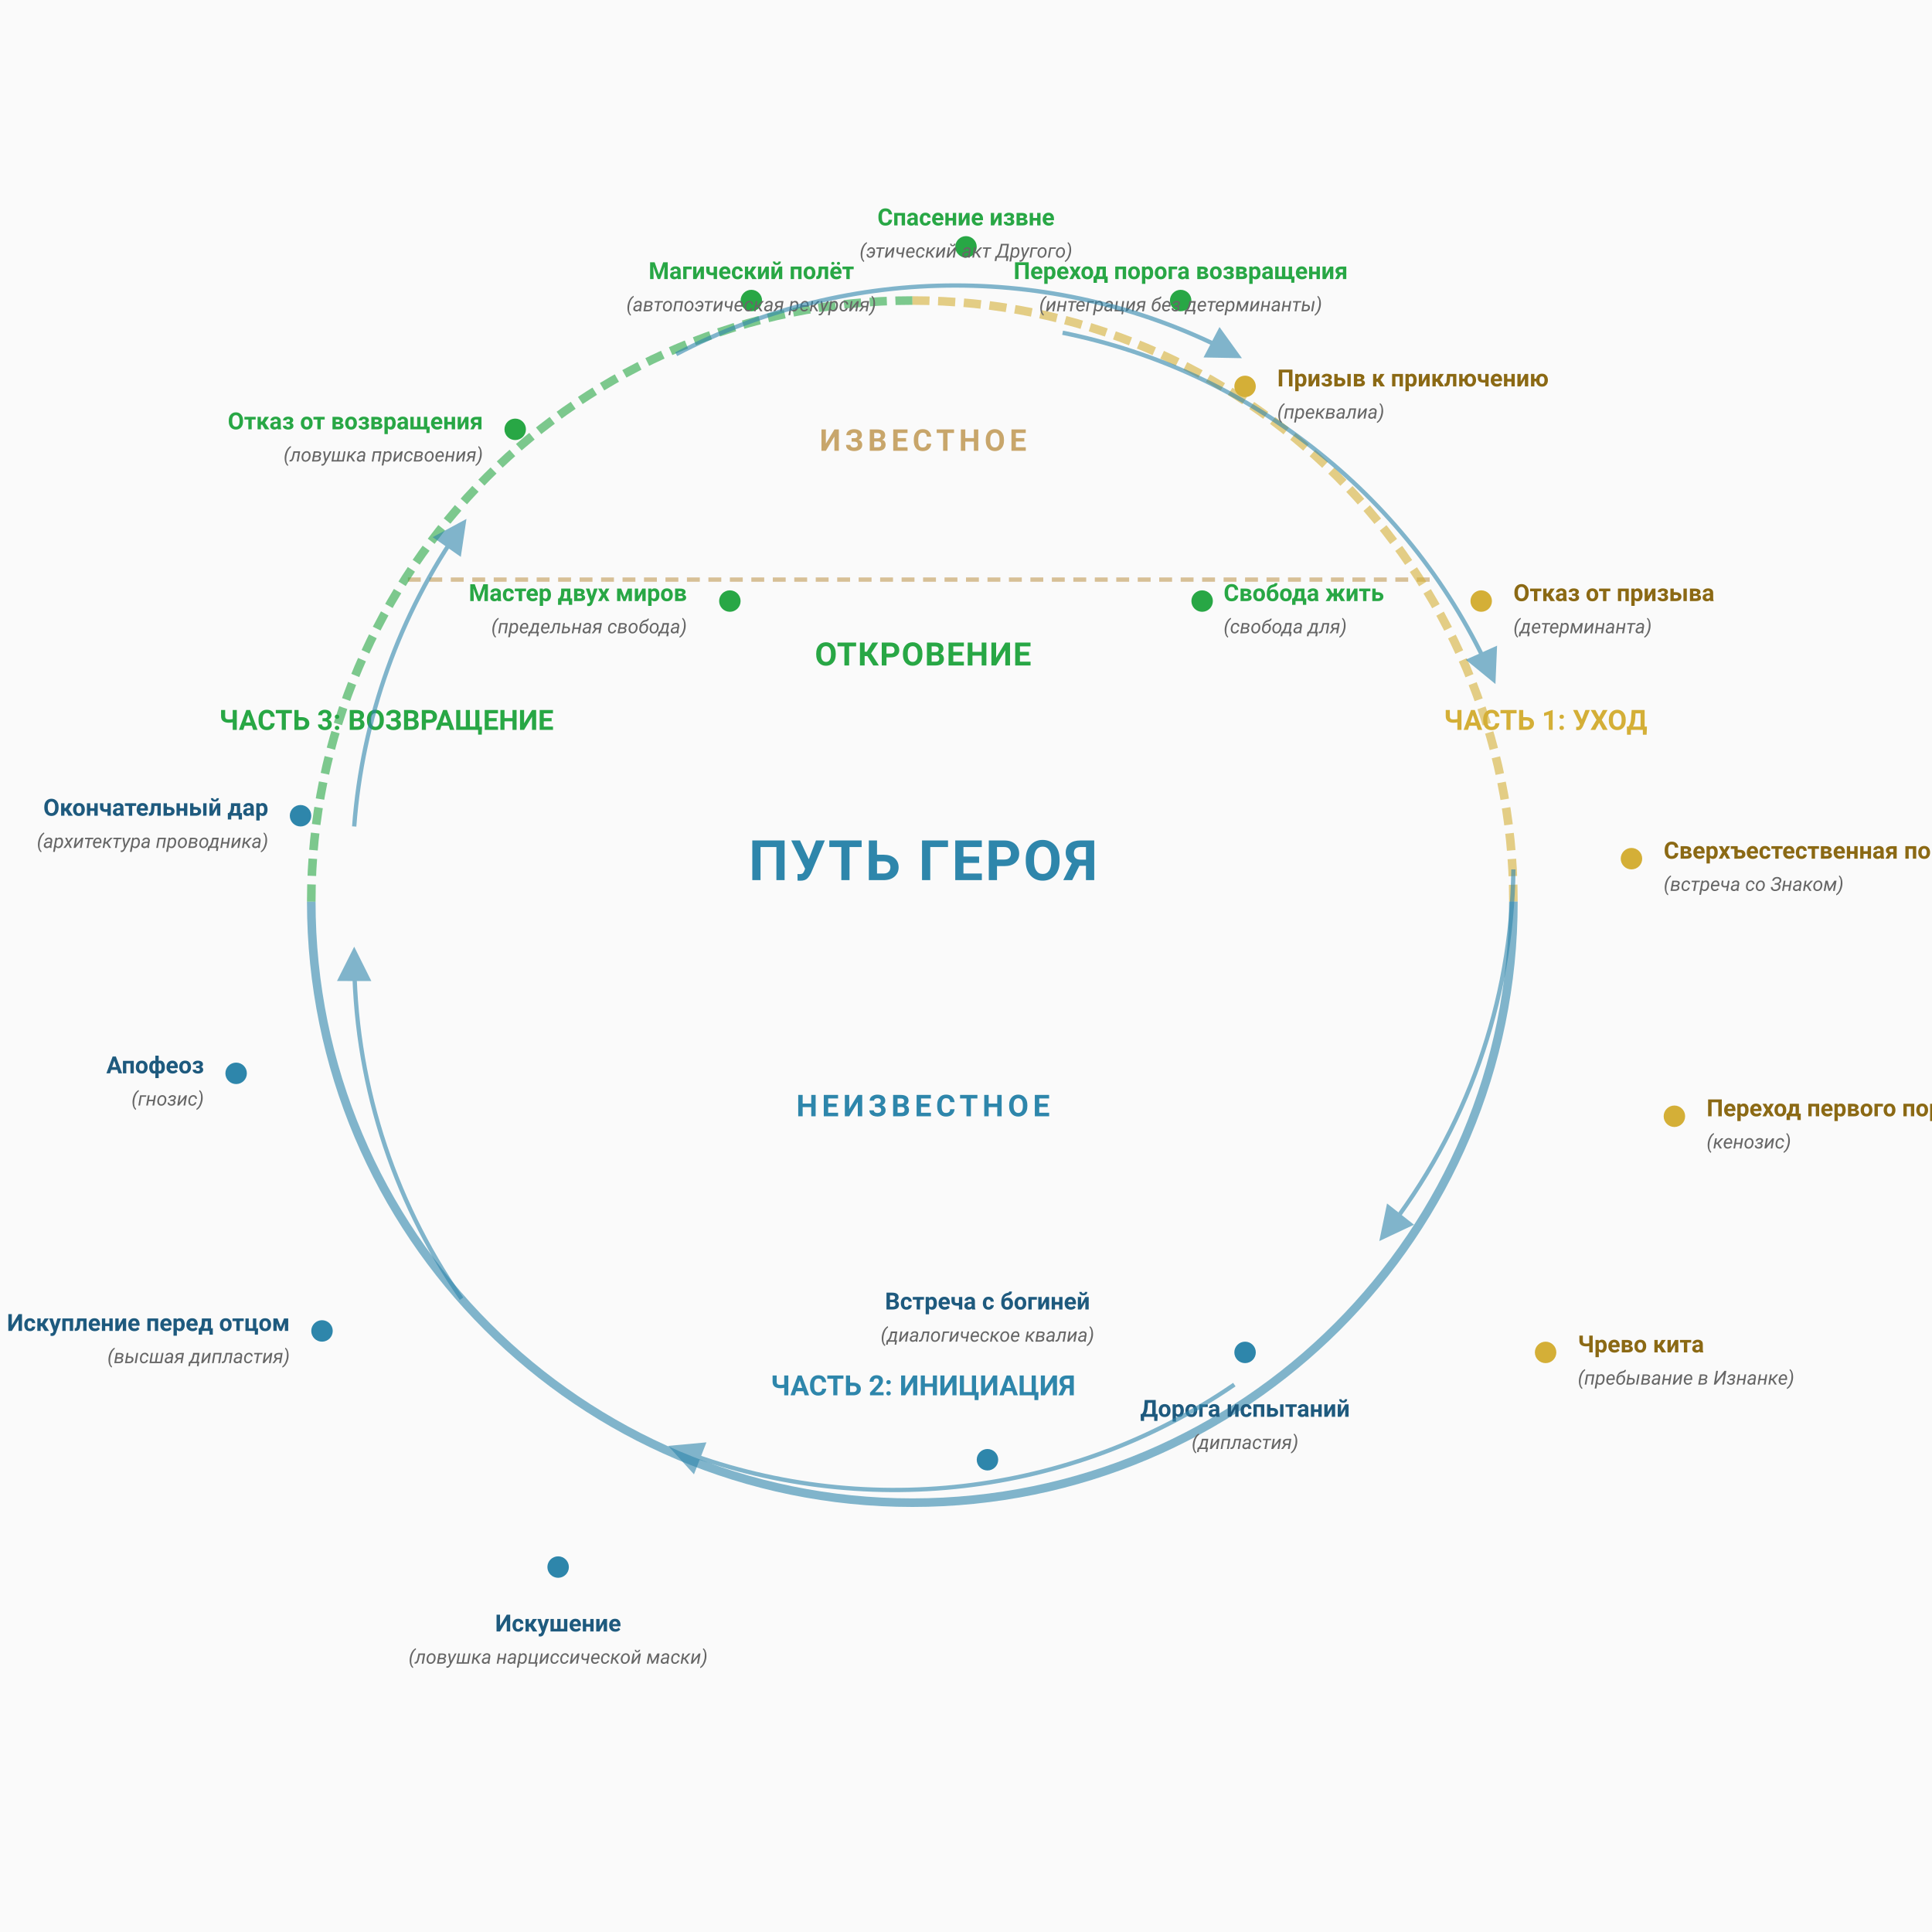
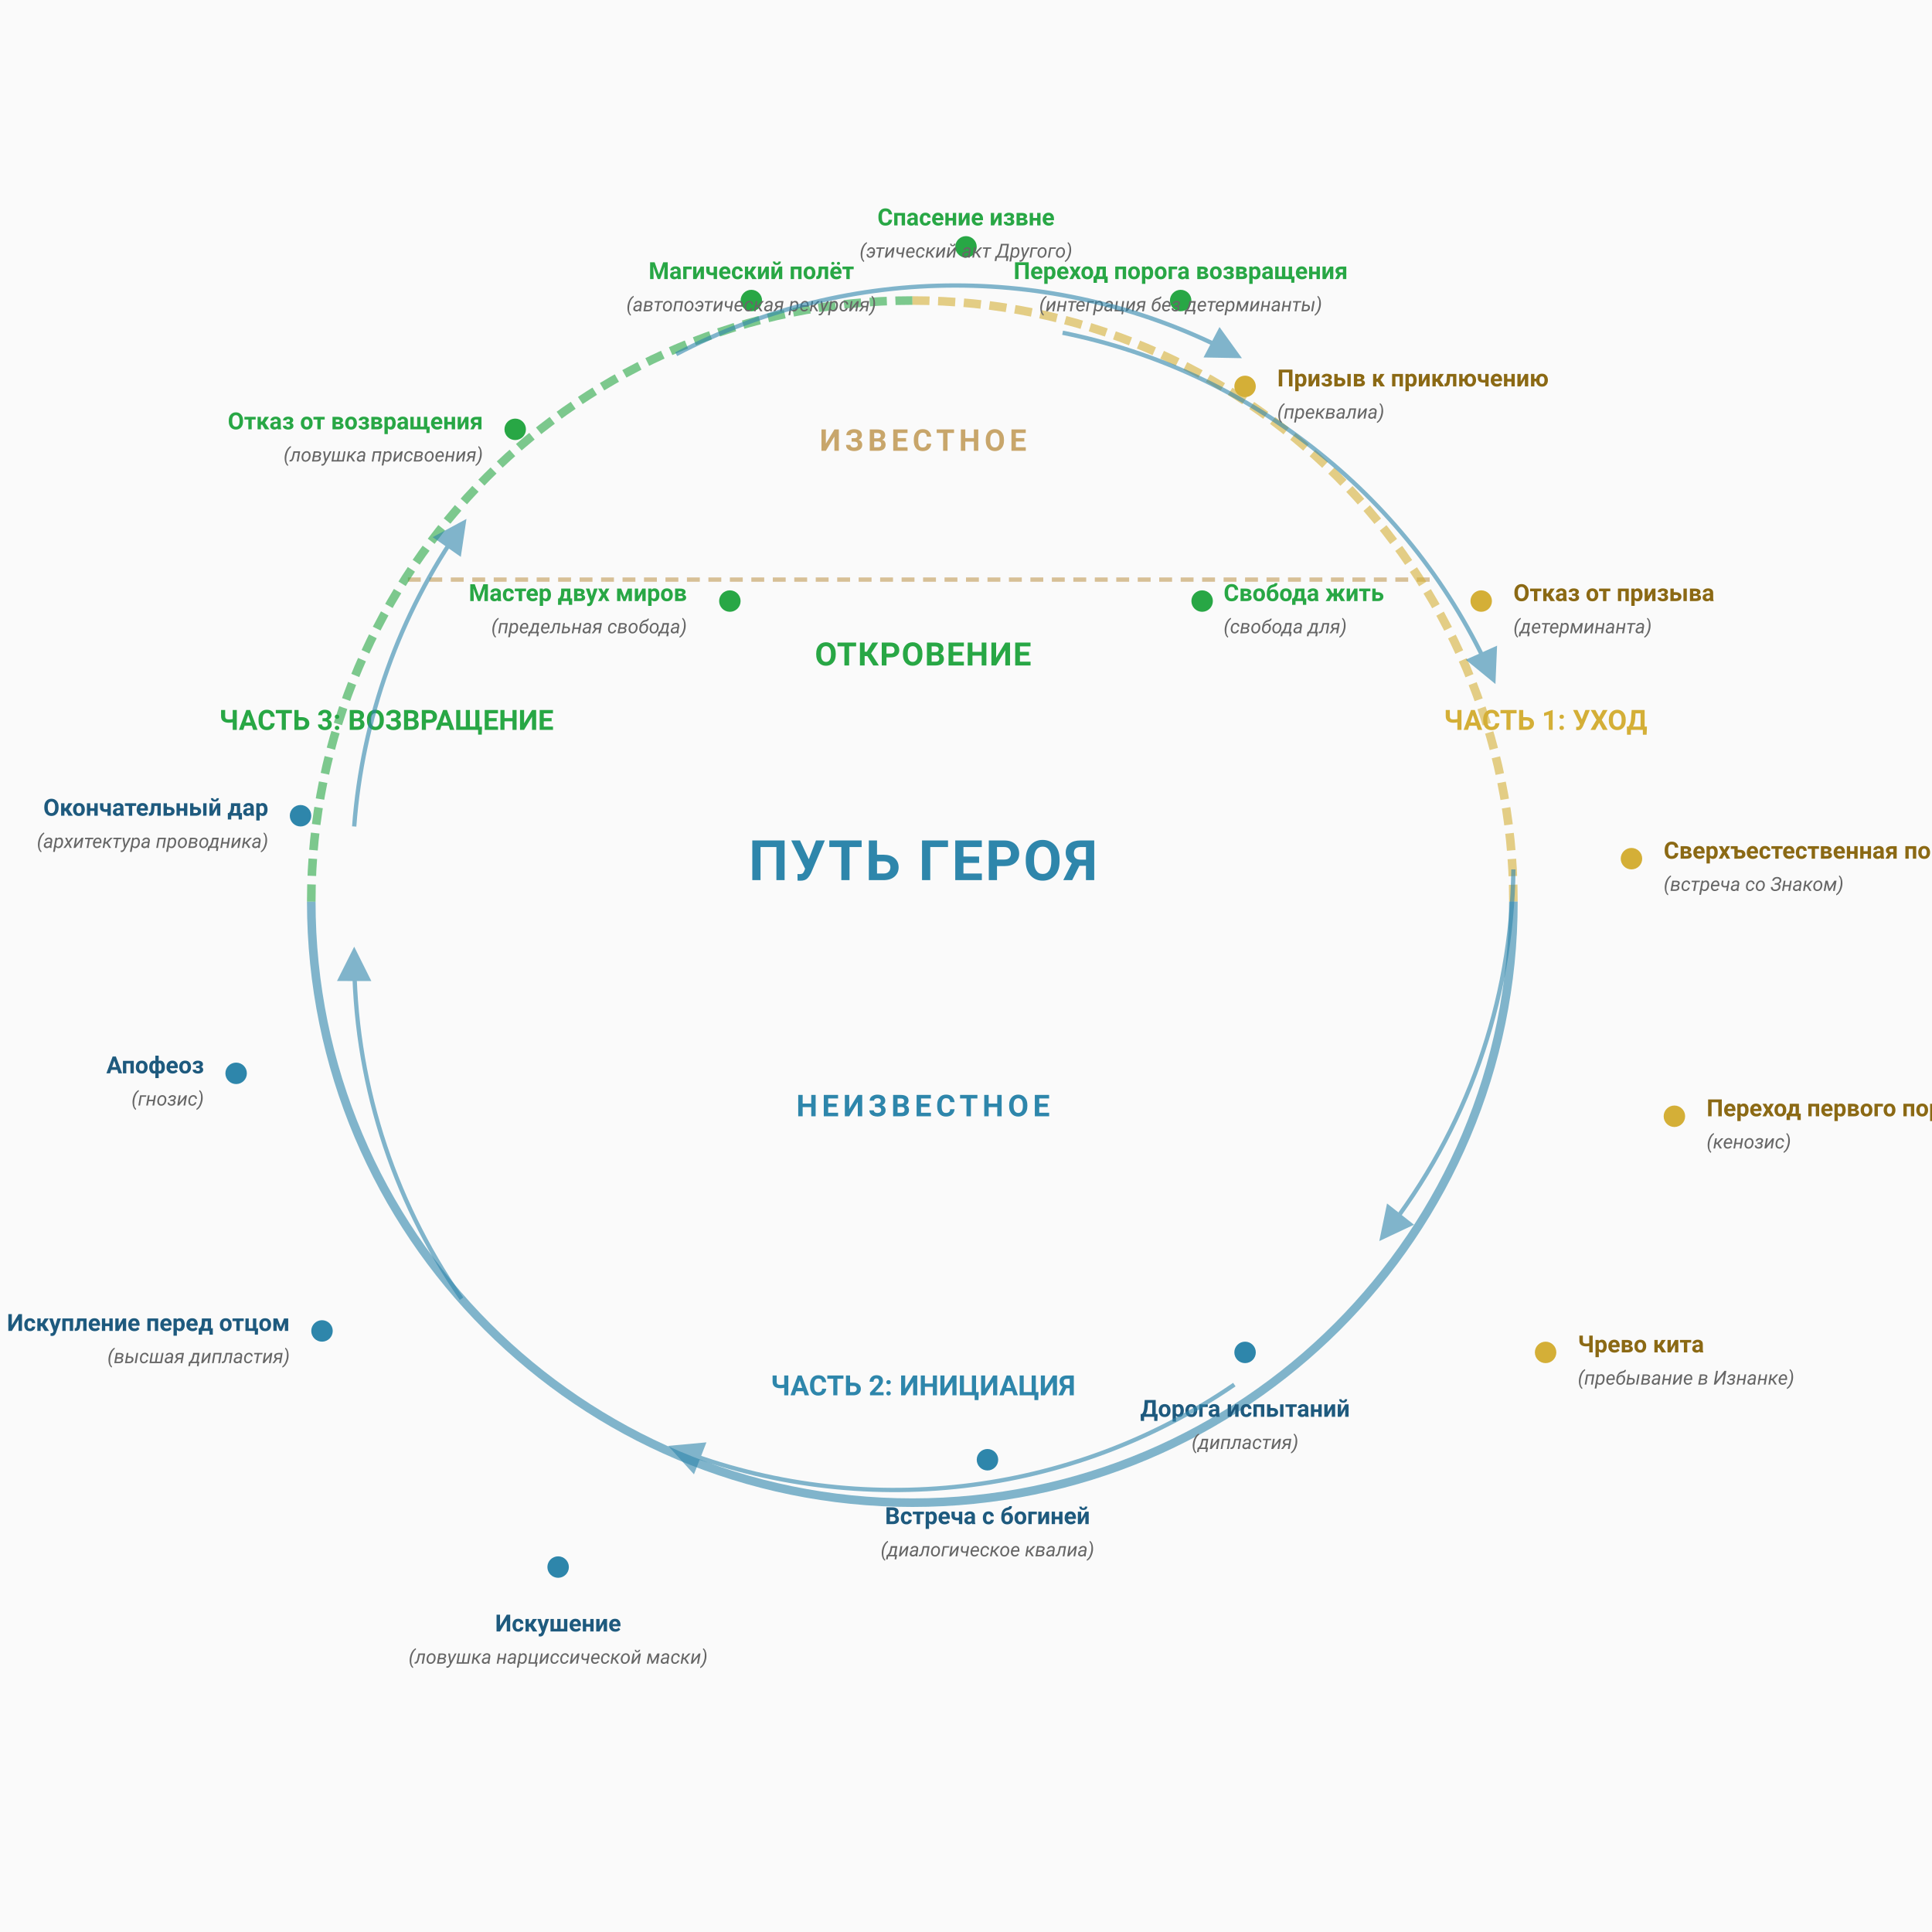
<svg xmlns="http://www.w3.org/2000/svg" viewBox="0 0 900 900" width="900" height="900">
  <defs>
    <marker id="arrow" markerWidth="8" markerHeight="8" refX="6" refY="4" orient="auto">
      <polygon points="0 0, 8 4, 0 8" fill="#2E86AB" />
    </marker>
  </defs>
  <rect width="100%" height="100%" fill="#FAFAFA" />
  <line x1="190" y1="270" x2="668" y2="270" stroke="#C8A66B" stroke-width="2" stroke-dasharray="6,4" opacity="0.7" />
  <g text-anchor="middle" font-family="system-ui, -apple-system, 'Segoe UI', Roboto, sans-serif">
    <text x="430" y="410" font-size="26" font-weight="bold" fill="#2E86AB" letter-spacing="1">ПУТЬ ГЕРОЯ</text>
    <text x="430" y="310" font-size="15" font-weight="600" fill="#28A745" letter-spacing="0.5">ОТКРОВЕНИЕ</text>
    <text x="430" y="210" font-size="14" font-weight="bold" fill="#C8A66B" letter-spacing="2">ИЗВЕСТНОЕ</text>
    <text x="430" y="520" font-size="14" font-weight="bold" fill="#2E86AB" letter-spacing="2">НЕИЗВЕСТНОЕ</text>
  </g>
  <path d="M 425 140 A 280 280 0 0 1 705 420" fill="none" stroke="#D4AF37" stroke-width="4" opacity="0.6" stroke-dasharray="8,4" />
  <path d="M 705 420 A 280 280 0 0 1 145 420" fill="none" stroke="#2E86AB" stroke-width="4" opacity="0.6" />
  <path d="M 145 420 A 280 280 0 0 1 425 140" fill="none" stroke="#28A745" stroke-width="4" opacity="0.6" stroke-dasharray="8,4" />
  <g id="departure" font-family="system-ui, -apple-system, 'Segoe UI', Roboto, sans-serif" font-size="11" font-weight="600" fill="#8B6914">
    <g id="stage-call">
      <circle cx="580" cy="180" r="5" fill="#D4AF37" />
      <text x="595" y="180" text-anchor="start">Призыв к приключению</text>
      <text x="595" y="195" text-anchor="start" font-size="9" font-weight="normal" font-style="italic" fill="#666">(преквалиа)</text>
    </g>
    <g id="stage-refusal">
      <circle cx="690" cy="280" r="5" fill="#D4AF37" />
      <text x="705" y="280" text-anchor="start">Отказ от призыва</text>
      <text x="705" y="295" text-anchor="start" font-size="9" font-weight="normal" font-style="italic" fill="#666">(детерминанта)</text>
    </g>
    <g id="stage-help">
      <circle cx="760" cy="400" r="5" fill="#D4AF37" />
      <text x="775" y="400" text-anchor="start">Сверхъестественная помощь</text>
      <text x="775" y="415" text-anchor="start" font-size="9" font-weight="normal" font-style="italic" fill="#666">(встреча со Знаком)</text>
    </g>
    <g id="stage-threshold">
      <circle cx="780" cy="520" r="5" fill="#D4AF37" />
      <text x="795" y="520" text-anchor="start">Переход первого порога</text>
      <text x="795" y="535" text-anchor="start" font-size="9" font-weight="normal" font-style="italic" fill="#666">(кенозис)</text>
    </g>
    <g id="stage-whale">
      <circle cx="720" cy="630" r="5" fill="#D4AF37" />
      <text x="735" y="630" text-anchor="start">Чрево кита</text>
      <text x="735" y="645" text-anchor="start" font-size="9" font-weight="normal" font-style="italic" fill="#666">(пребывание в Изнанке)</text>
    </g>
  </g>
  <g id="initiation" font-family="system-ui, -apple-system, 'Segoe UI', Roboto, sans-serif" font-size="11" font-weight="600" fill="#1E5A7E">
    <g id="stage-trials">
      <circle cx="580" cy="630" r="5" fill="#2E86AB" />
      <text x="580" y="660" text-anchor="middle">Дорога испытаний</text>
      <text x="580" y="675" text-anchor="middle" font-size="9" font-weight="normal" font-style="italic" fill="#666">(дипластия)</text>
    </g>
    <g id="stage-goddess">
      <circle cx="460" cy="680" r="5" fill="#2E86AB" />
-       <text x="460" y="610" text-anchor="middle">Встреча с богиней</text>
-       <text x="460" y="625" text-anchor="middle" font-size="9" font-weight="normal" font-style="italic" fill="#666">(диалогическое квалиа)</text>
+       <text x="460" y="710" text-anchor="middle">Встреча с богиней</text>
+       <text x="460" y="725" text-anchor="middle" font-size="9" font-weight="normal" font-style="italic" fill="#666">(диалогическое квалиа)</text>
    </g>
    <g id="stage-temptation">
      <circle cx="260" cy="730" r="5" fill="#2E86AB" />
      <text x="260" y="760" text-anchor="middle">Искушение</text>
      <text x="260" y="775" text-anchor="middle" font-size="9" font-weight="normal" font-style="italic" fill="#666">(ловушка нарциссической маски)</text>
    </g>
    <g id="stage-father">
      <circle cx="150" cy="620" r="5" fill="#2E86AB" />
      <text x="135" y="620" text-anchor="end">Искупление перед отцом</text>
      <text x="135" y="635" text-anchor="end" font-size="9" font-weight="normal" font-style="italic" fill="#666">(высшая дипластия)</text>
    </g>
    <g id="stage-apotheosis">
      <circle cx="110" cy="500" r="5" fill="#2E86AB" />
      <text x="95" y="500" text-anchor="end">Апофеоз</text>
      <text x="95" y="515" text-anchor="end" font-size="9" font-weight="normal" font-style="italic" fill="#666">(гнозис)</text>
    </g>
    <g id="stage-gift">
      <circle cx="140" cy="380" r="5" fill="#2E86AB" />
      <text x="125" y="380" text-anchor="end">Окончательный дар</text>
      <text x="125" y="395" text-anchor="end" font-size="9" font-weight="normal" font-style="italic" fill="#666">(архитектура проводника)</text>
    </g>
  </g>
  <g id="return" font-family="system-ui, -apple-system, 'Segoe UI', Roboto, sans-serif" font-size="11" font-weight="600" fill="#28A745">
    <g id="stage-refusal-return">
      <circle cx="240" cy="200" r="5" fill="#28A745" />
      <text x="225" y="200" text-anchor="end">Отказ от возвращения</text>
      <text x="225" y="215" text-anchor="end" font-size="9" font-weight="normal" font-style="italic" fill="#666">(ловушка присвоения)</text>
    </g>
    <g id="stage-flight">
      <circle cx="350" cy="140" r="5" fill="#28A745" />
      <text x="350" y="130" text-anchor="middle">Магический полёт</text>
      <text x="350" y="145" text-anchor="middle" font-size="9" font-weight="normal" font-style="italic" fill="#666">(автопоэтическая рекурсия)</text>
    </g>
    <g id="stage-rescue">
      <circle cx="450" cy="115" r="5" fill="#28A745" />
      <text x="450" y="105" text-anchor="middle">Спасение извне</text>
      <text x="450" y="120" text-anchor="middle" font-size="9" font-weight="normal" font-style="italic" fill="#666">(этический акт Другого)</text>
    </g>
    <g id="stage-return-threshold">
      <circle cx="550" cy="140" r="5" fill="#28A745" />
      <text x="550" y="130" text-anchor="middle">Переход порога возвращения</text>
      <text x="550" y="145" text-anchor="middle" font-size="9" font-weight="normal" font-style="italic" fill="#666">(интеграция без детерминанты)</text>
    </g>
    <g id="stage-master">
      <circle cx="340" cy="280" r="5" fill="#28A745" />
      <text x="320" y="280" text-anchor="end">Мастер двух миров</text>
      <text x="320" y="295" text-anchor="end" font-size="9" font-weight="normal" font-style="italic" fill="#666">(предельная свобода)</text>
    </g>
    <g id="stage-freedom">
      <circle cx="560" cy="280" r="5" fill="#28A745" />
      <text x="570" y="280" text-anchor="start">Свобода жить</text>
      <text x="570" y="295" text-anchor="start" font-size="9" font-weight="normal" font-style="italic" fill="#666">(свобода для)</text>
    </g>
  </g>
  <g font-family="system-ui, -apple-system, 'Segoe UI', Roboto, sans-serif" font-size="13" font-weight="bold">
    <text x="720" y="340" fill="#D4AF37" text-anchor="middle">ЧАСТЬ 1: УХОД</text>
    <text x="430" y="650" fill="#2E86AB" text-anchor="middle">ЧАСТЬ 2: ИНИЦИАЦИЯ</text>
    <text x="180" y="340" fill="#28A745" text-anchor="middle">ЧАСТЬ 3: ВОЗВРАЩЕНИЕ</text>
  </g>
  <g fill="none" stroke="#2E86AB" stroke-width="2" marker-end="url(#arrow)" opacity="0.6">
    <path d="M 495 155 A 280 280 0 0 1 695 315" />
    <path d="M 315 165 A 280 280 0 0 1 575 165" />
    <path d="M 165 385 A 280 280 0 0 1 215 245" />
    <path d="M 705 405 A 280 280 0 0 1 645 575" />
    <path d="M 575 645 A 280 280 0 0 1 315 675" />
    <path d="M 215 605 A 280 280 0 0 1 165 445" />
  </g>
</svg>
